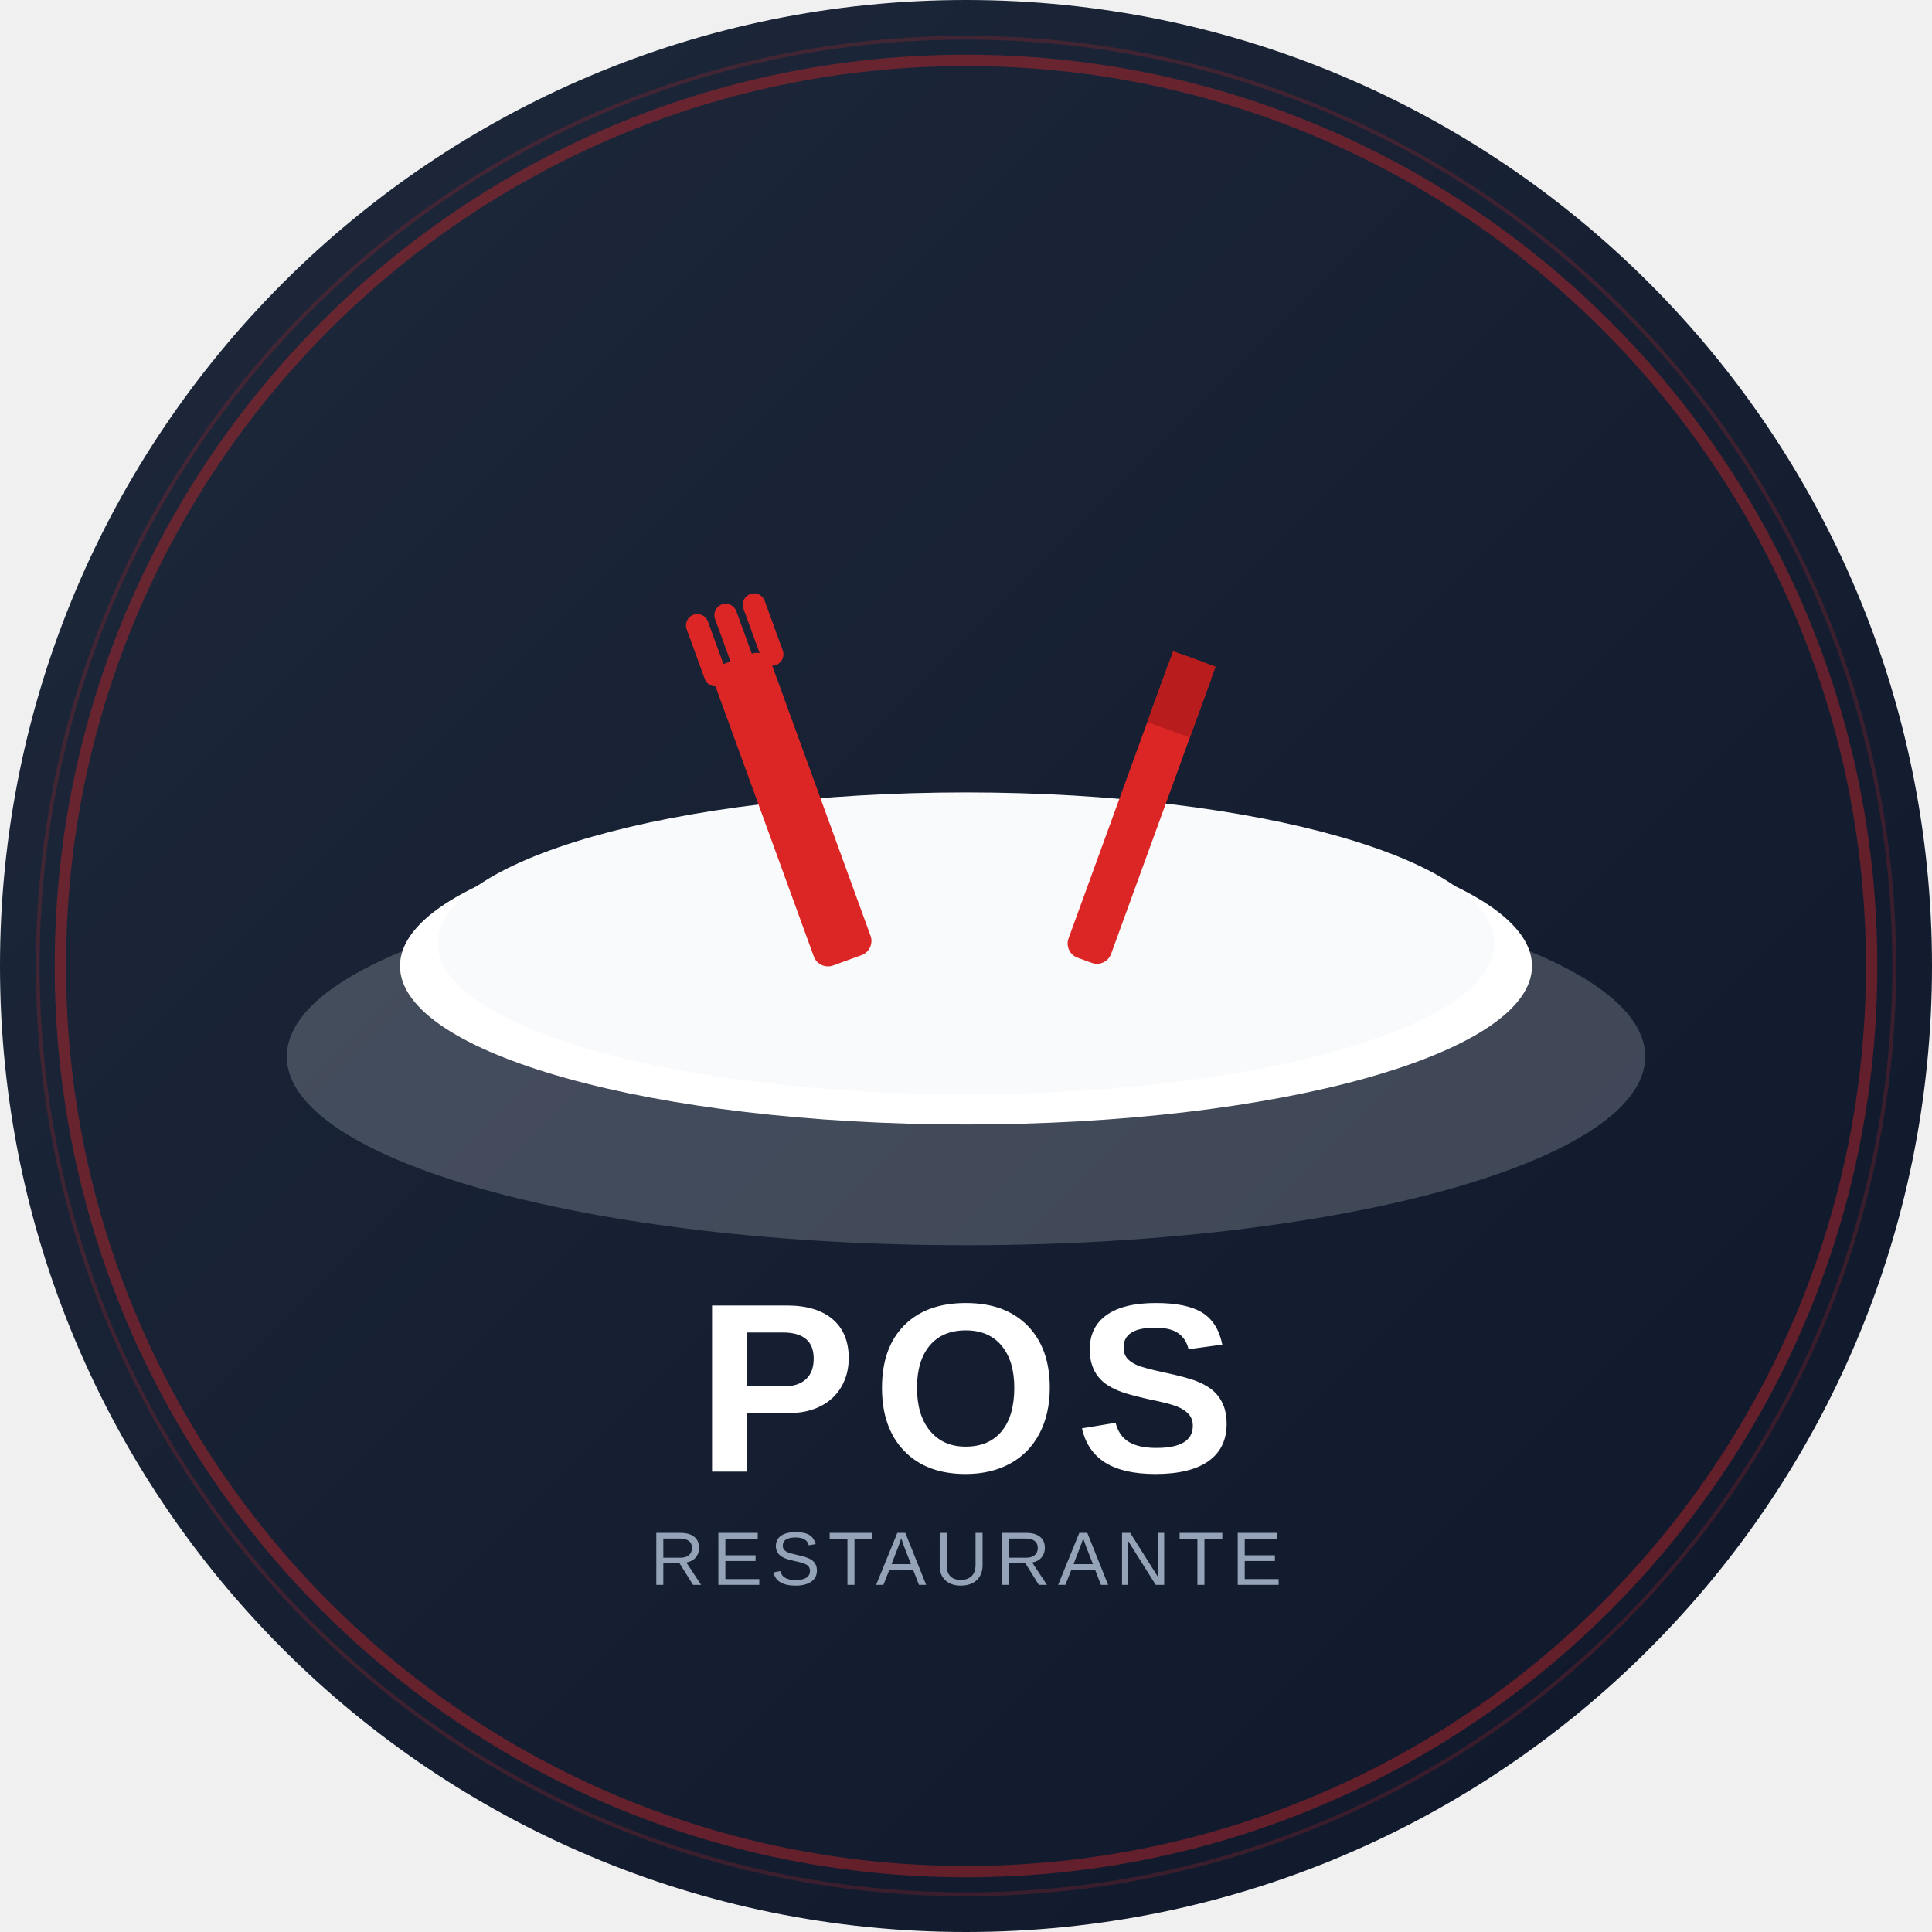
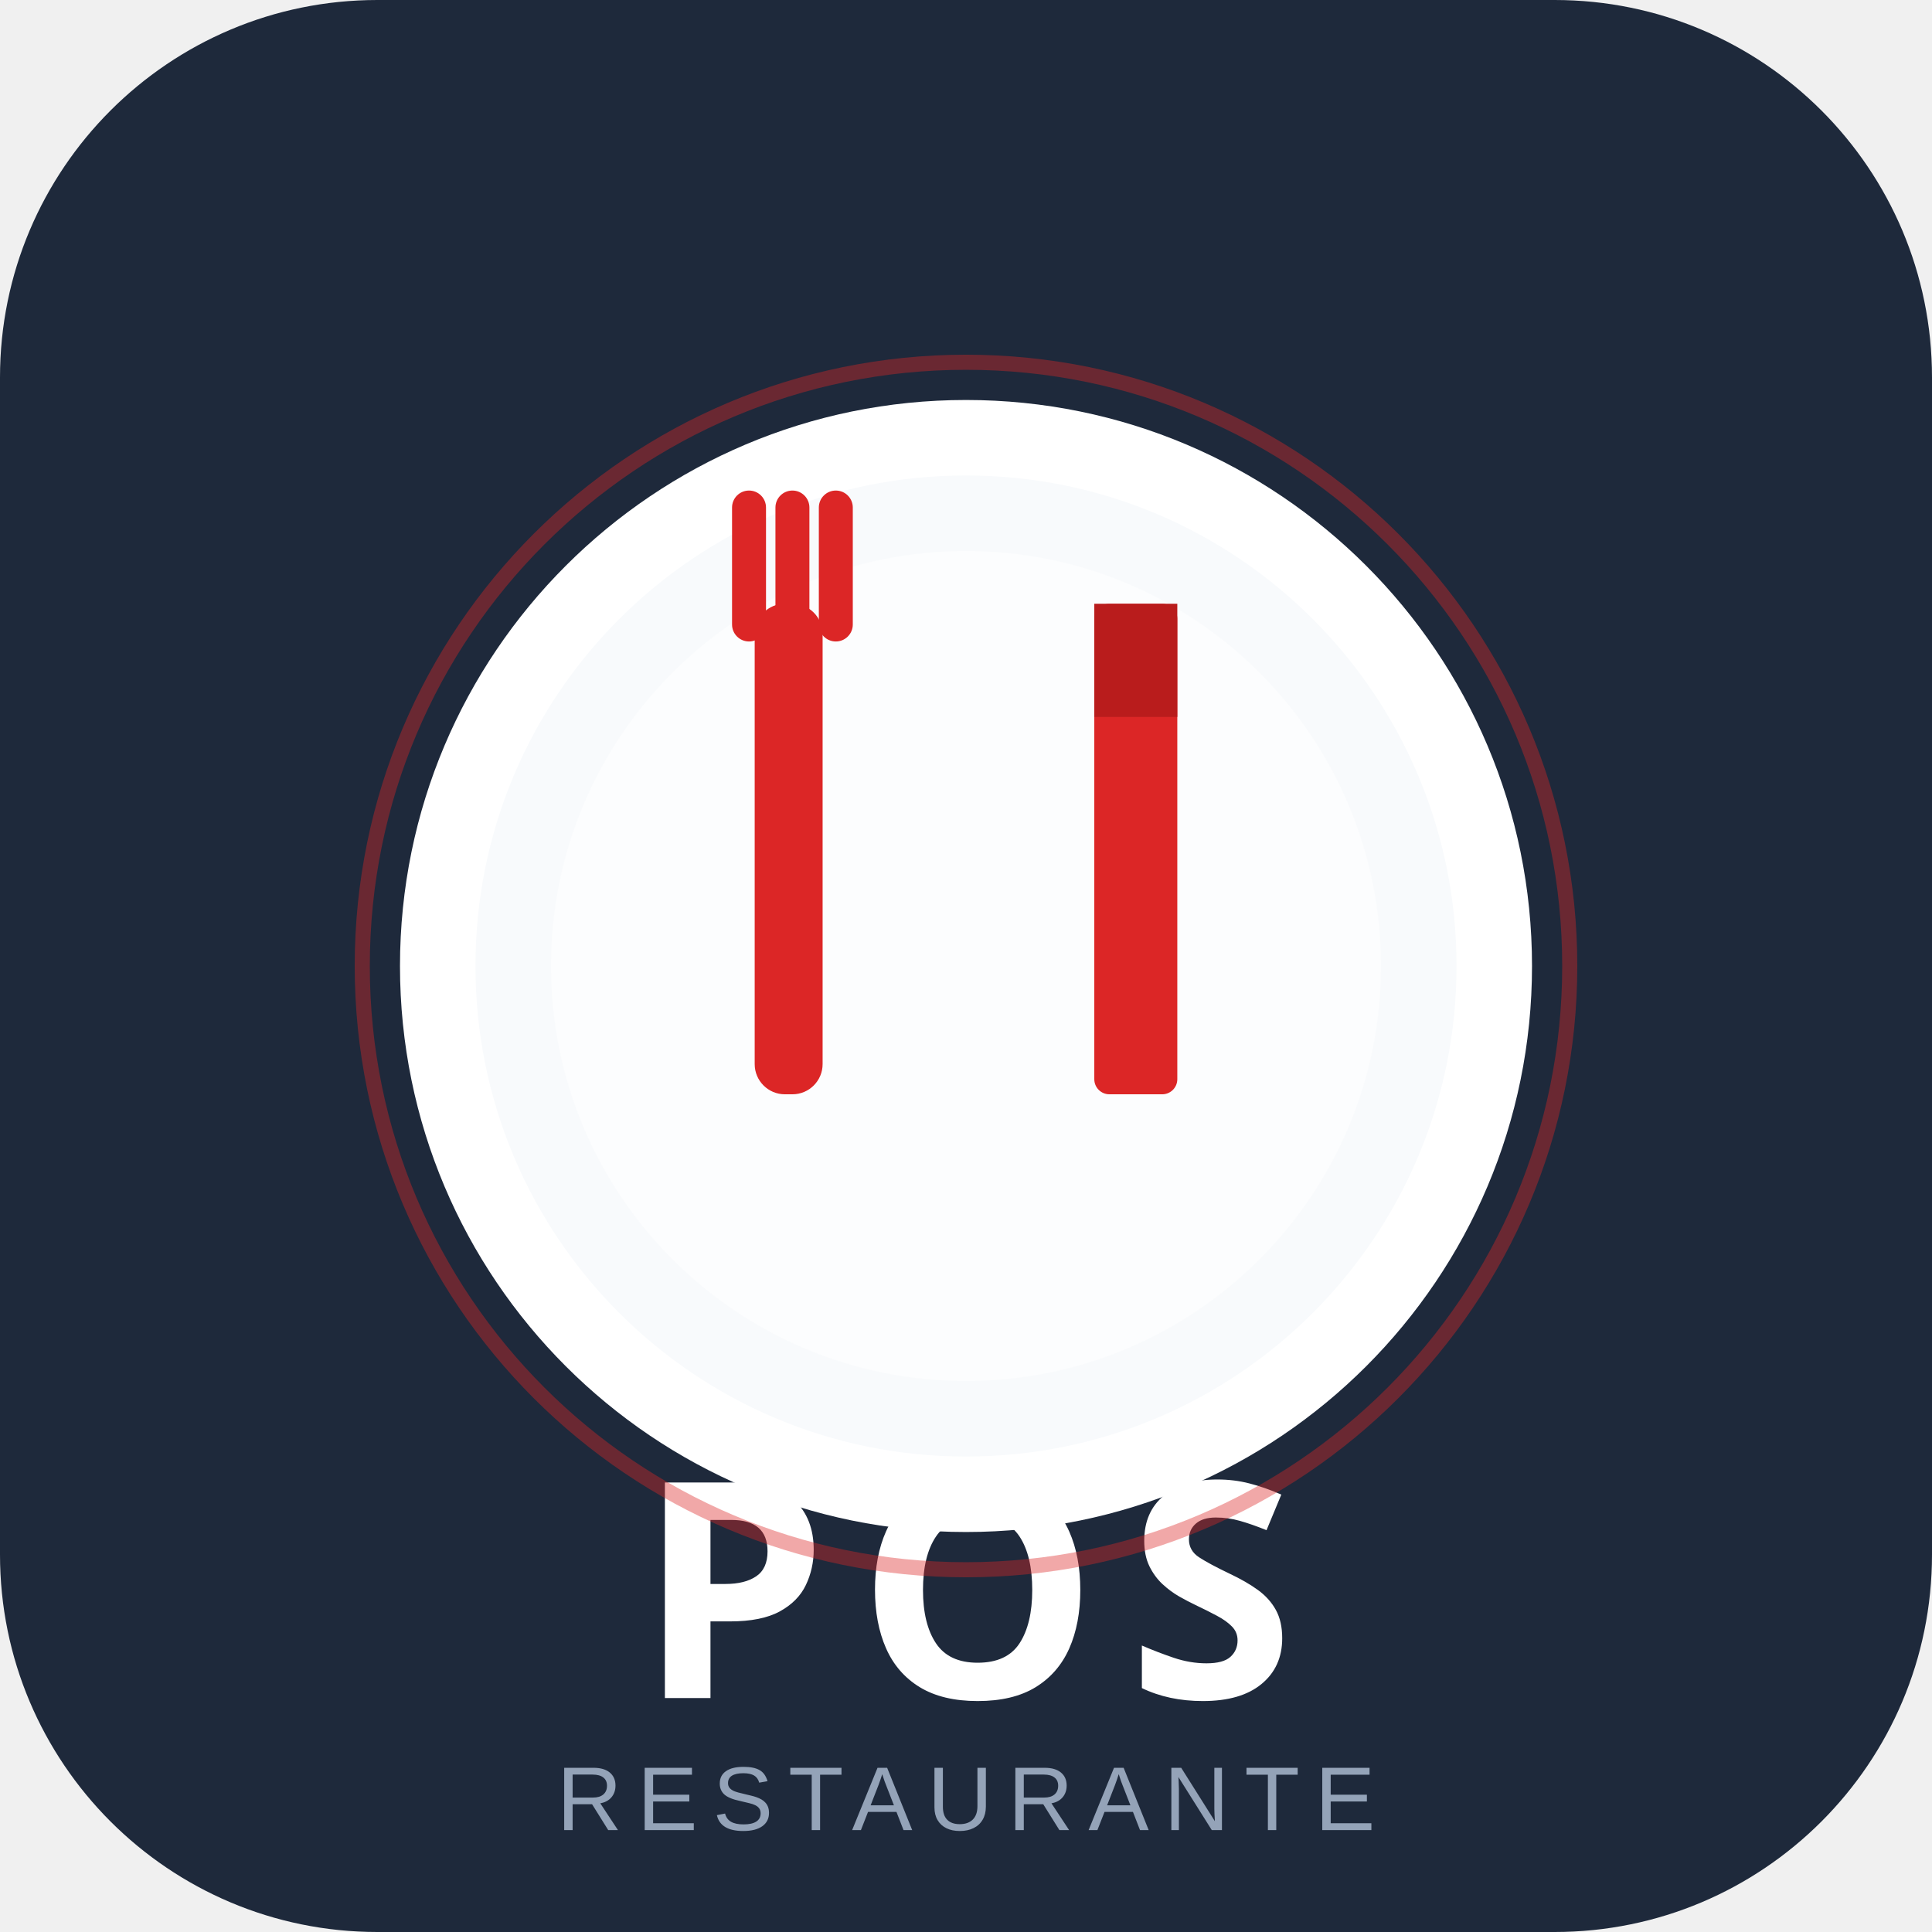
- <svg xmlns="http://www.w3.org/2000/svg" width="512" height="512" viewBox="0 0 512 512" fill="none">
-   <defs>
-     <linearGradient id="bgGradient" x1="0%" y1="0%" x2="100%" y2="100%">
-       <stop offset="0%" style="stop-color:#1e293b;stop-opacity:1" />
-       <stop offset="100%" style="stop-color:#0f172a;stop-opacity:1" />
-     </linearGradient>
-     <filter id="shadow" x="-50%" y="-50%" width="200%" height="200%">
-       <feDropShadow dx="0" dy="4" stdDeviation="8" flood-opacity="0.3" />
-     </filter>
-   </defs>
-   <circle cx="256" cy="256" r="256" fill="url(#bgGradient)" />
-   <ellipse cx="256" cy="280" rx="180" ry="50" fill="#f1f5f9" opacity="0.2" />
-   <ellipse cx="256" cy="256" rx="150" ry="42" fill="#ffffff" />
-   <ellipse cx="256" cy="250" rx="140" ry="40" fill="#f8fafc" />
-   <g transform="translate(256, 256)">
-     <g transform="translate(-40, -25) rotate(-20)">
-       <rect x="-8" y="-60" width="16" height="85" rx="4" fill="#dc2626" />
-       <rect x="-10" y="-75" width="6" height="20" rx="3" fill="#dc2626" />
-       <rect x="-2" y="-75" width="6" height="20" rx="3" fill="#dc2626" />
-       <rect x="6" y="-75" width="6" height="20" rx="3" fill="#dc2626" />
-     </g>
-     <g transform="translate(40, -25) rotate(20)">
-       <rect x="-6" y="-60" width="12" height="85" rx="4" fill="#dc2626" />
-       <path d="M-6 -60 L6 -60 L6 -40 L-6 -40 Z" fill="#b91c1c" />
-     </g>
-   </g>
-   <text x="256" y="390" font-family="Arial, sans-serif" font-size="64" font-weight="bold" fill="#ffffff" text-anchor="middle" letter-spacing="4">POS</text>
-   <text x="256" y="420" font-family="Arial, sans-serif" font-size="20" fill="#94a3b8" text-anchor="middle" letter-spacing="2">RESTAURANTE</text>
-   <circle cx="256" cy="256" r="240" stroke="#dc2626" stroke-width="3" fill="none" opacity="0.4" />
-   <circle cx="256" cy="256" r="246" stroke="#dc2626" stroke-width="1" fill="none" opacity="0.2" />
+ <svg xmlns="http://www.w3.org/2000/svg" width="512" height="512" viewBox="0 0 512 512">
+   <rect width="512" height="512" fill="#1e293b" rx="100" />
+   <circle cx="256" cy="256" r="150" fill="#ffffff" />
+   <circle cx="256" cy="256" r="130" fill="#f8fafc" />
+   <circle cx="256" cy="256" r="110" fill="#ffffff" opacity="0.5" />
+   <rect x="200" y="160" width="18" height="130" rx="8" fill="#dc2626" />
+   <rect x="194" y="130" width="9" height="40" rx="4.5" fill="#dc2626" />
+   <rect x="205.5" y="130" width="9" height="40" rx="4.5" fill="#dc2626" />
+   <rect x="217" y="130" width="9" height="40" rx="4.5" fill="#dc2626" />
+   <rect x="290" y="160" width="22" height="130" rx="4" fill="#dc2626" />
+   <polygon points="290,160 312,160 312,190 290,190" fill="#b91c1c" />
+   <text x="256" y="450" font-family="Arial Black" font-size="80" font-weight="bold" fill="#ffffff" text-anchor="middle" letter-spacing="8">POS</text>
+   <text x="256" y="485" font-family="Arial" font-size="24" fill="#94a3b8" text-anchor="middle" letter-spacing="4">RESTAURANTE</text>
+   <circle cx="256" cy="256" r="160" stroke="#dc2626" stroke-width="4" fill="none" opacity="0.4" />
</svg>
